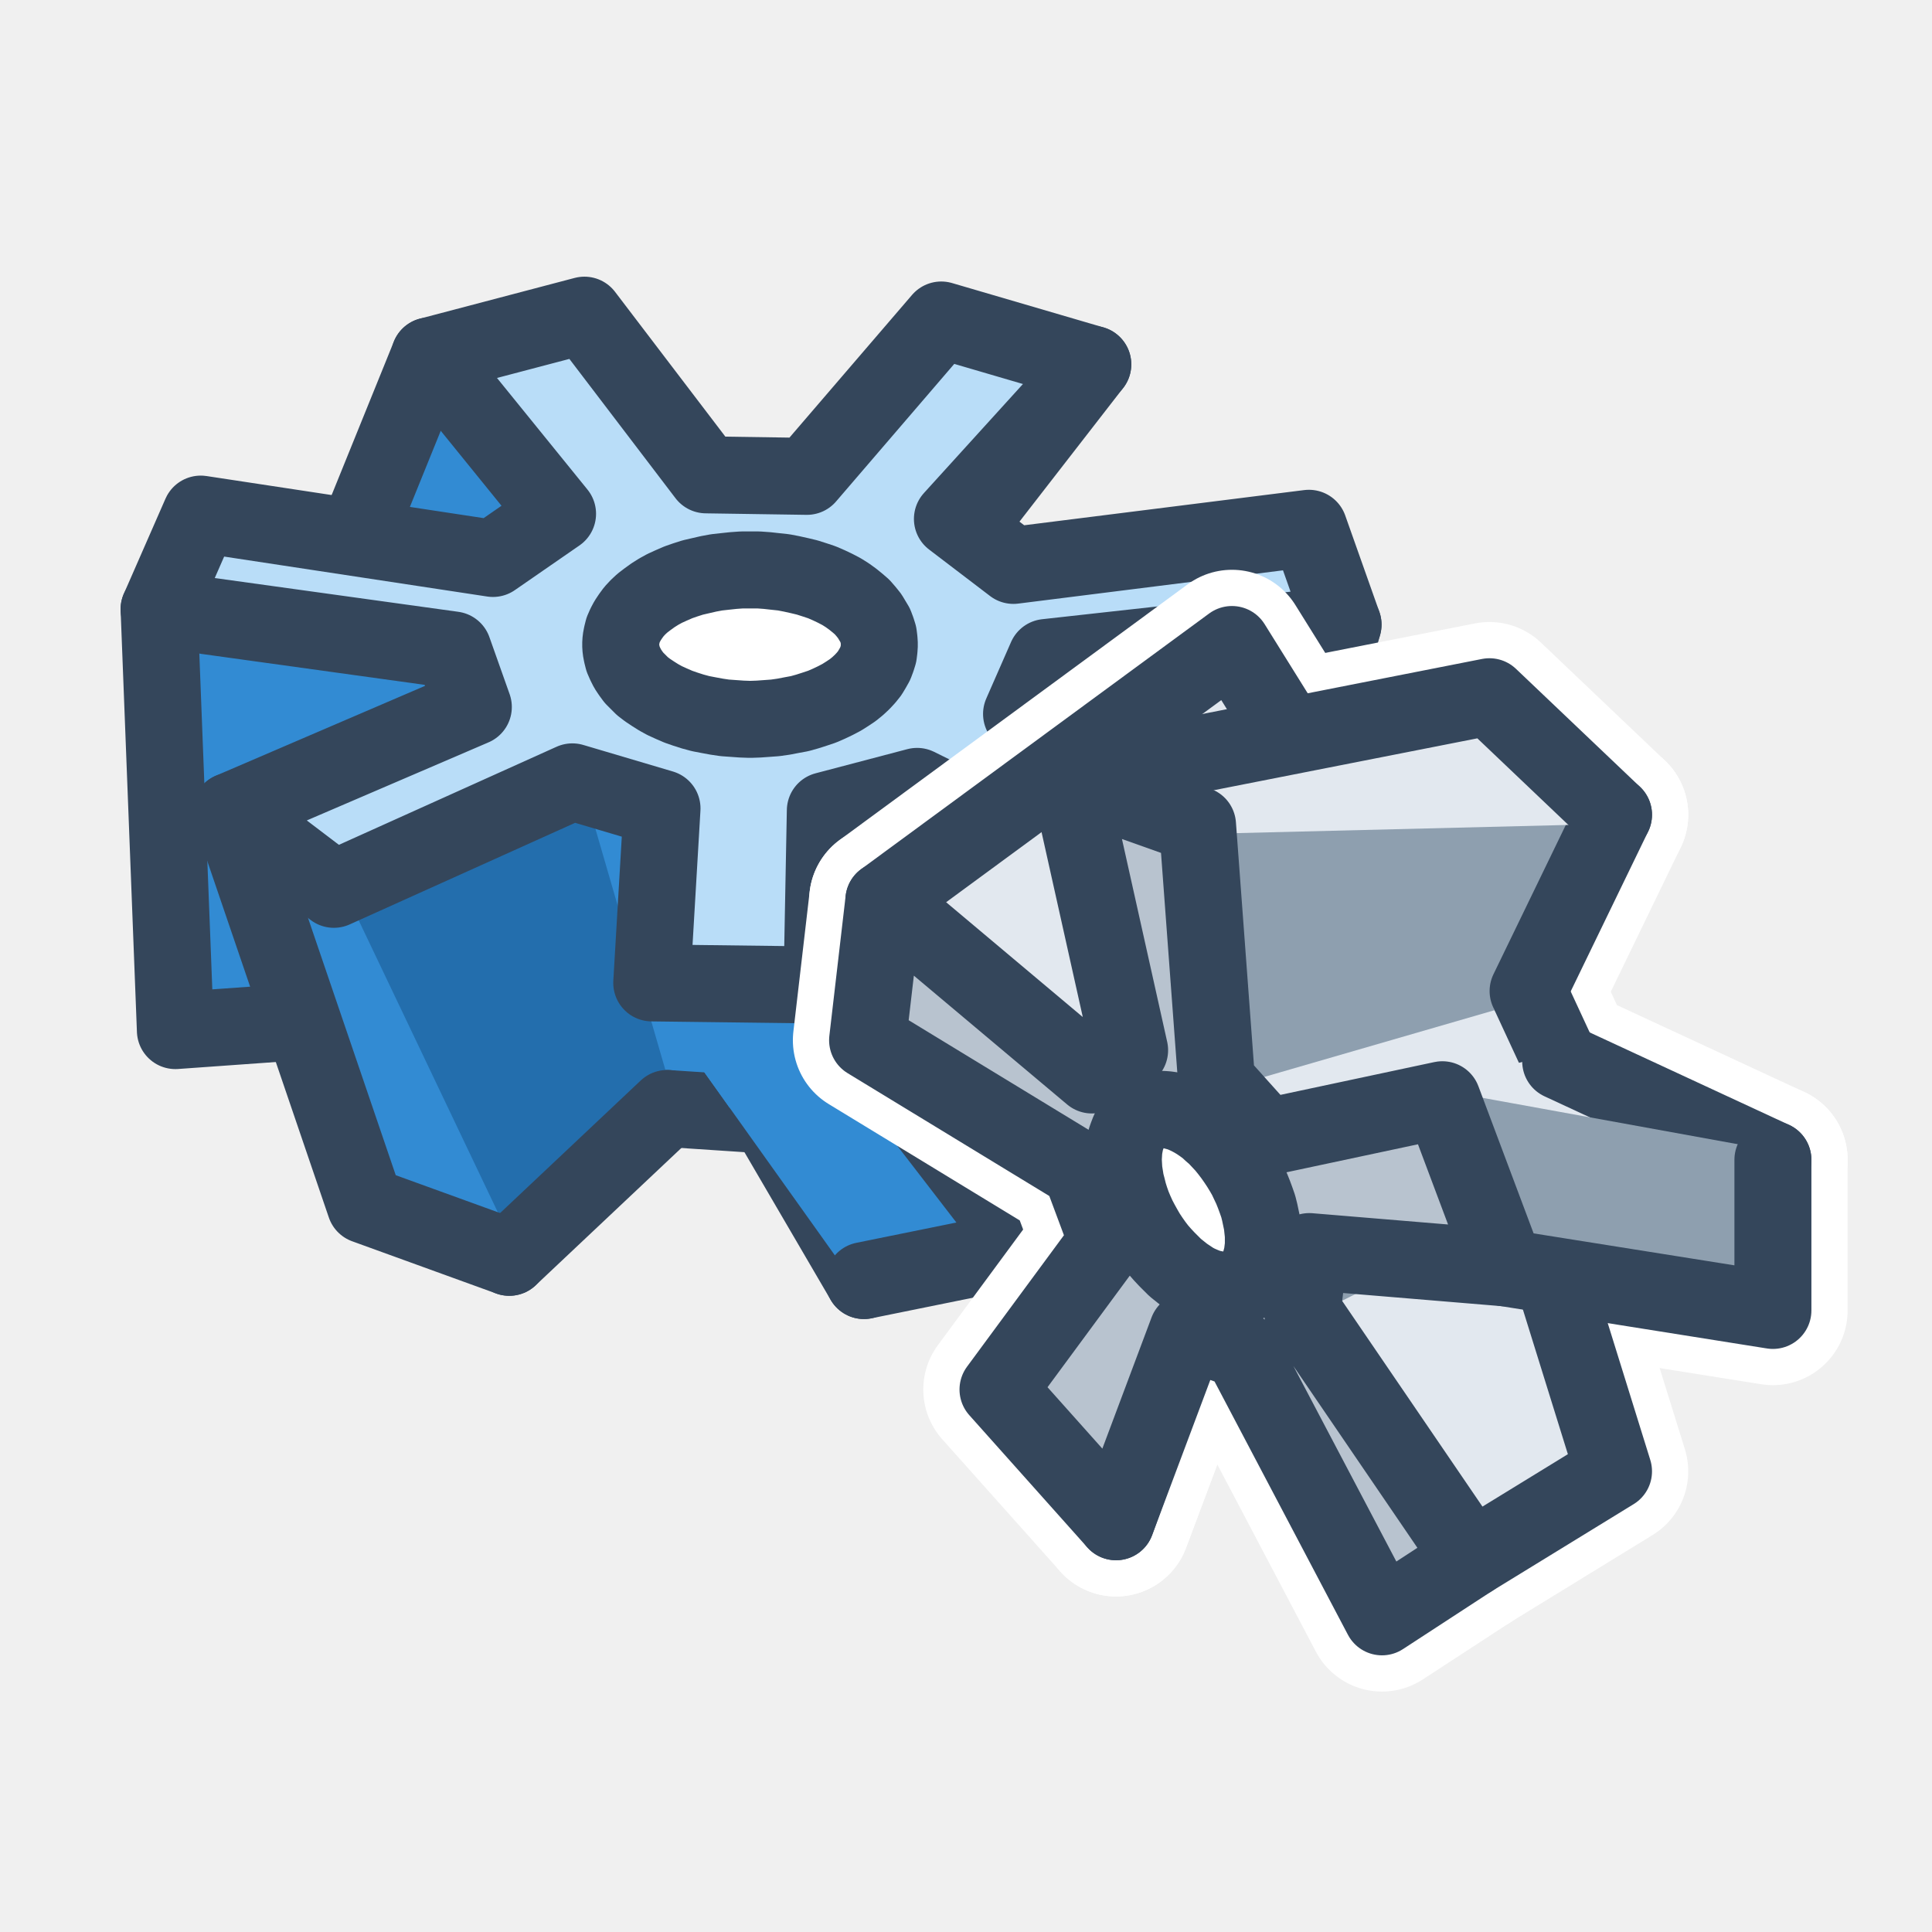
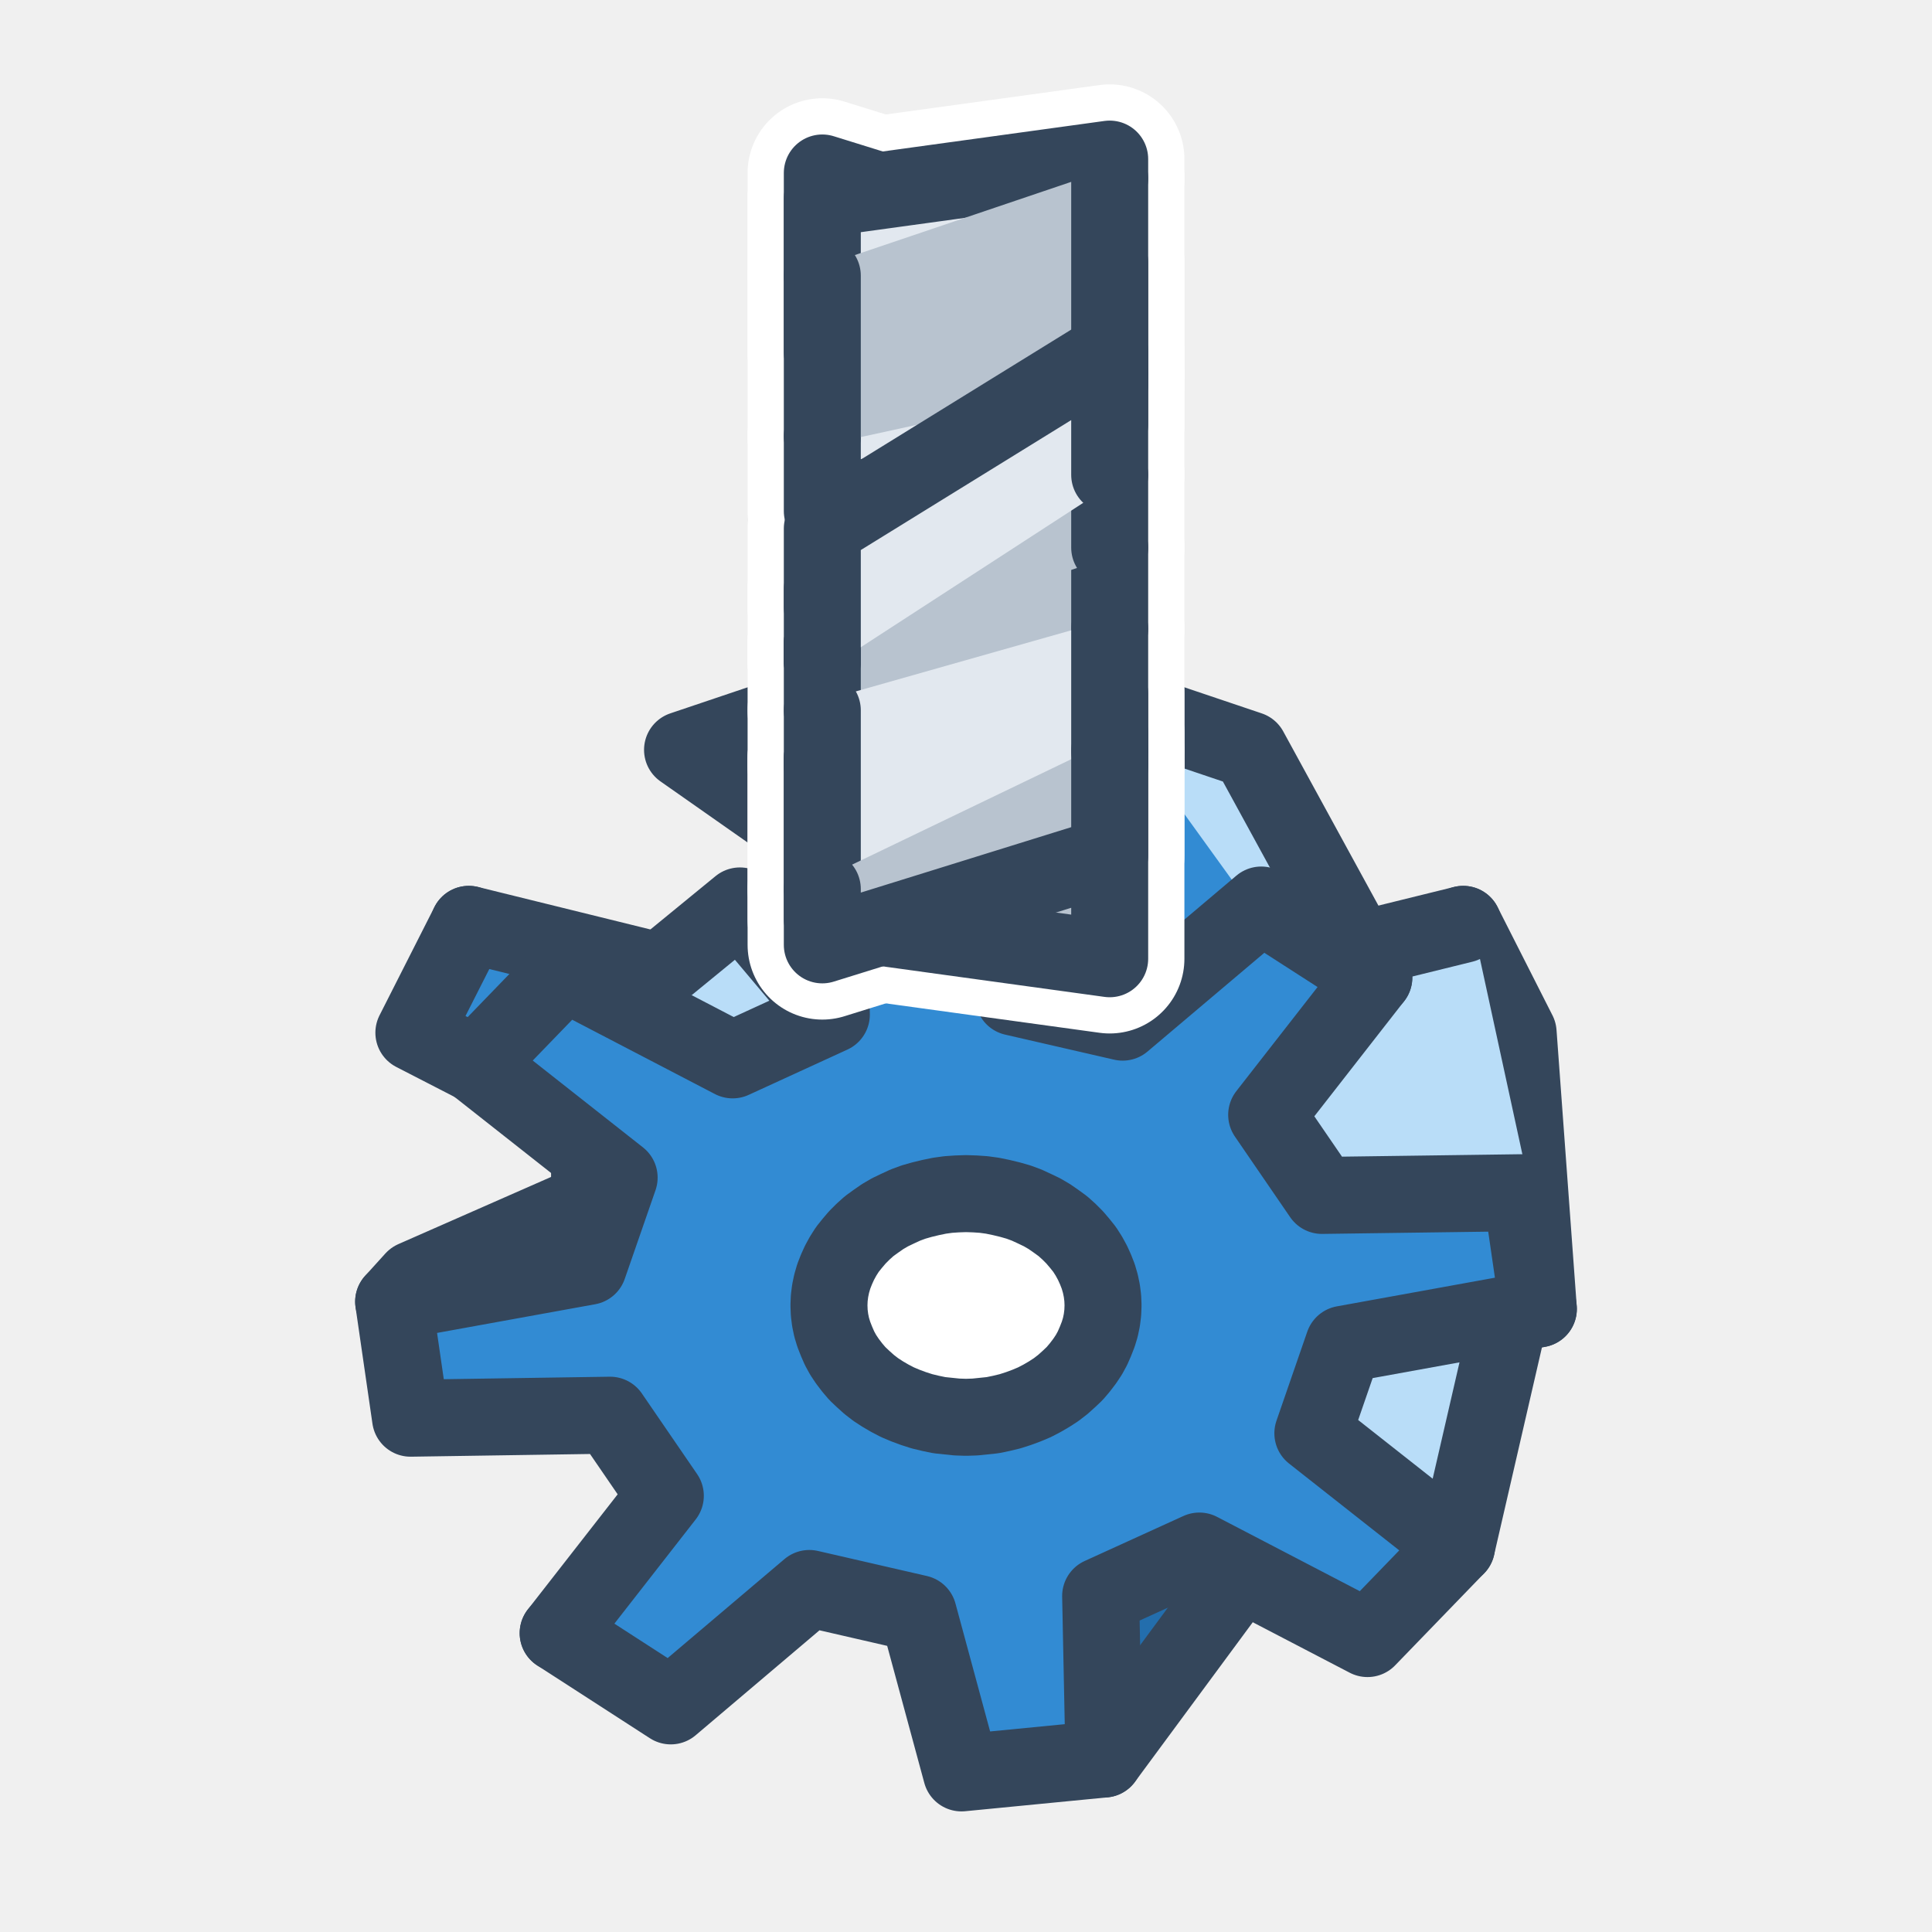
<svg xmlns="http://www.w3.org/2000/svg" viewBox="0 0 64 64">
-   <path d="M29.83 20.28L28.59 26.02L31.55 17.19L36.2 12.07Z" fill="#236ead" stroke="#236ead" stroke-width="0.6" stroke-linejoin="round" stroke-linecap="round" />
-   <path d="M29.83 20.28L28.59 26.02M29.83 20.28L36.2 12.07M28.59 26.02L31.55 17.19" fill="none" stroke="#34465b" stroke-width="2.55" stroke-linejoin="round" stroke-linecap="round" />
-   <path d="M16.25 28.51L9.09 24.47L14.23 11.79L18.47 17.02Z" fill="#328bd3" stroke="#328bd3" stroke-width="0.6" stroke-linejoin="round" stroke-linecap="round" />
-   <path d="M16.25 28.51L9.09 24.47M16.25 28.51L18.47 17.02M9.09 24.47L14.23 11.79" fill="none" stroke="#34465b" stroke-width="2.55" stroke-linejoin="round" stroke-linecap="round" />
-   <path d="M42.83 26.66L34.29 29.68L34.66 21.78L44.49 20.69Z" fill="#236ead" stroke="#236ead" stroke-width="0.6" stroke-linejoin="round" stroke-linecap="round" />
-   <path d="M42.83 26.66L34.29 29.68M42.83 26.66L44.49 20.69" fill="none" stroke="#34465b" stroke-width="2.55" stroke-linejoin="round" stroke-linecap="round" />
-   <path d="M34.29 29.68L34.67 31.6L33.84 23.65L34.66 21.78Z" fill="#236ead" stroke="#236ead" stroke-width="0.6" stroke-linejoin="round" stroke-linecap="round" />
-   <path d="M34.29 29.68L34.67 31.6M34.67 31.6L33.84 23.65" fill="none" stroke="#34465b" stroke-width="2.55" stroke-linejoin="round" stroke-linecap="round" />
-   <path d="M15.75 33.43L5.81 34.14L5.27 20.18L15.01 21.53Z" fill="#328bd3" stroke="#328bd3" stroke-width="0.6" stroke-linejoin="round" stroke-linecap="round" />
-   <path d="M15.75 33.43L5.81 34.14M5.81 34.14L5.27 20.18" fill="none" stroke="#34465b" stroke-width="2.55" stroke-linejoin="round" stroke-linecap="round" />
-   <path d="M17.53 35.06L15.75 33.43L15.01 21.53L15.68 23.42Z" fill="#328bd3" stroke="#328bd3" stroke-width="0.6" stroke-linejoin="round" stroke-linecap="round" />
-   <path d="M17.53 35.06L15.75 33.43M17.53 35.06L15.68 23.42" fill="none" stroke="#34465b" stroke-width="2.55" stroke-linejoin="round" stroke-linecap="round" />
-   <path d="M32.88 34.55L30.52 35.91L27.34 26.85L30.38 26.05Z" fill="#236ead" stroke="#236ead" stroke-width="0.6" stroke-linejoin="round" stroke-linecap="round" />
-   <path d="M32.88 34.55L30.52 35.91M30.52 35.91L27.34 26.85" fill="none" stroke="#34465b" stroke-width="2.55" stroke-linejoin="round" stroke-linecap="round" />
-   <path d="M25.42 36.94L22.1 36.72L18.96 25.9L21.93 26.78Z" fill="#328bd3" stroke="#328bd3" stroke-width="0.6" stroke-linejoin="round" stroke-linecap="round" />
-   <path d="M25.42 36.94L22.1 36.72" fill="none" stroke="#34465b" stroke-width="2.55" stroke-linejoin="round" stroke-linecap="round" />
-   <path d="M42.3 36.52L32.88 34.55L30.38 26.05L37.99 29.81Z" fill="#328bd3" stroke="#328bd3" stroke-width="0.6" stroke-linejoin="round" stroke-linecap="round" />
-   <path d="M42.3 36.52L32.88 34.55" fill="none" stroke="#34465b" stroke-width="2.55" stroke-linejoin="round" stroke-linecap="round" />
-   <path d="M44.16 33.45L42.3 36.52L37.99 29.81L41.6 27.31Z" fill="#236ead" stroke="#236ead" stroke-width="0.6" stroke-linejoin="round" stroke-linecap="round" />
-   <path d="M44.16 33.45L42.3 36.52M44.16 33.45L41.6 27.31" fill="none" stroke="#34465b" stroke-width="2.55" stroke-linejoin="round" stroke-linecap="round" />
-   <path d="M22.1 36.72L16.87 41.65L11.06 29.46L18.96 25.9Z" fill="#236ead" stroke="#236ead" stroke-width="0.6" stroke-linejoin="round" stroke-linecap="round" />
-   <path d="M22.1 36.72L16.87 41.65" fill="none" stroke="#34465b" stroke-width="2.55" stroke-linejoin="round" stroke-linecap="round" />
-   <path d="M16.87 41.65L12.1 39.92L7.65 26.87L11.06 29.46Z" fill="#328bd3" stroke="#328bd3" stroke-width="0.6" stroke-linejoin="round" stroke-linecap="round" />
-   <path d="M16.87 41.65L12.1 39.92M12.1 39.92L7.65 26.87" fill="none" stroke="#34465b" stroke-width="2.55" stroke-linejoin="round" stroke-linecap="round" />
-   <path d="M28.62 42.42L25.42 36.94L21.93 26.78L21.59 32.56Z" fill="#328bd3" stroke="#328bd3" stroke-width="0.6" stroke-linejoin="round" stroke-linecap="round" />
-   <path d="M28.62 42.42L25.42 36.94" fill="none" stroke="#34465b" stroke-width="2.55" stroke-linejoin="round" stroke-linecap="round" />
-   <path d="M33.94 41.34L28.62 42.42L21.59 32.56L27.23 32.63Z" fill="#328bd3" stroke="#328bd3" stroke-width="0.6" stroke-linejoin="round" stroke-linecap="round" />
-   <path d="M33.94 41.34L28.62 42.42M33.94 41.34L27.23 32.63" fill="none" stroke="#34465b" stroke-width="2.55" stroke-linejoin="round" stroke-linecap="round" />
-   <path d="M27.34 26.85L27.23 32.63L21.59 32.56L21.93 26.78L18.96 25.9L11.06 29.46L7.65 26.87L15.68 23.42L15.01 21.53L5.27 20.18L6.65 17.03L16.33 18.5L18.47 17.02L14.23 11.79L19.36 10.44L23.39 15.73L26.73 15.78L31.18 10.6L36.2 12.07L31.55 17.19L33.57 18.73L43.36 17.5L44.49 20.69L34.66 21.78L33.84 23.65L41.6 27.31L37.99 29.81L30.38 26.05Z" fill="#b9ddf8" />
-   <path d="M27.34 26.85L27.23 32.63L21.59 32.56L21.93 26.78L18.96 25.9L11.06 29.46L7.65 26.87L15.68 23.42L15.01 21.53L5.27 20.18L6.65 17.03L16.33 18.5L18.47 17.02L14.23 11.79L19.36 10.44L23.39 15.73L26.73 15.78L31.18 10.6L36.2 12.07L31.55 17.19L33.57 18.73L43.36 17.5L44.49 20.69L34.66 21.78L33.84 23.65L41.6 27.31L37.99 29.81L30.38 26.05Z" fill="none" stroke="#34465b" stroke-width="2.55" stroke-linejoin="round" stroke-linecap="round" />
-   <path d="M27.88 23.1L27.67 23.21L27.46 23.31L27.23 23.41L26.99 23.49L26.74 23.57L26.49 23.64L26.22 23.69L25.96 23.74L25.68 23.78L25.41 23.8L25.13 23.82L24.85 23.83L24.57 23.82L24.29 23.8L24.01 23.78L23.74 23.74L23.47 23.69L23.21 23.64L22.95 23.57L22.7 23.49L22.47 23.41L22.24 23.31L22.02 23.21L21.82 23.1L21.63 22.98L21.45 22.86L21.28 22.73L21.14 22.59L21 22.45L20.89 22.3L20.79 22.15L20.71 21.99L20.64 21.83L20.6 21.67L20.57 21.51L20.56 21.35L20.57 21.19L20.6 21.03L20.64 20.87L20.71 20.71L20.79 20.56L20.89 20.41L21 20.26L21.14 20.11L21.28 19.98L21.45 19.85L21.63 19.72L21.82 19.6L22.02 19.49L22.24 19.39L22.47 19.29L22.7 19.21L22.95 19.13L23.21 19.07L23.47 19.01L23.74 18.96L24.01 18.93L24.29 18.9L24.57 18.88L24.85 18.88L25.13 18.88L25.41 18.9L25.68 18.93L25.96 18.96L26.22 19.01L26.49 19.07L26.74 19.13L26.99 19.21L27.23 19.29L27.46 19.39L27.67 19.49L27.88 19.6L28.07 19.72L28.25 19.85L28.41 19.98L28.56 20.11L28.69 20.26L28.81 20.41L28.9 20.56L28.99 20.71L29.05 20.87L29.1 21.03L29.12 21.19L29.13 21.35L29.12 21.51L29.1 21.67L29.05 21.83L28.99 21.99L28.9 22.15L28.81 22.3L28.69 22.45L28.56 22.59L28.41 22.73L28.25 22.86L28.07 22.98Z" fill="#ffffff" />
-   <path d="M27.88 23.1L27.67 23.21L27.46 23.31L27.23 23.41L26.99 23.49L26.74 23.57L26.49 23.64L26.22 23.69L25.96 23.74L25.68 23.78L25.41 23.8L25.13 23.82L24.85 23.83L24.57 23.82L24.29 23.8L24.01 23.78L23.74 23.74L23.47 23.69L23.21 23.64L22.95 23.57L22.7 23.49L22.47 23.41L22.24 23.31L22.02 23.21L21.82 23.1L21.63 22.98L21.45 22.86L21.28 22.73L21.14 22.59L21 22.45L20.89 22.3L20.79 22.15L20.71 21.99L20.64 21.83L20.6 21.67L20.57 21.51L20.56 21.35L20.57 21.19L20.6 21.03L20.64 20.87L20.71 20.71L20.79 20.56L20.89 20.41L21 20.26L21.14 20.11L21.28 19.98L21.45 19.85L21.63 19.72L21.82 19.6L22.02 19.49L22.24 19.39L22.47 19.29L22.7 19.21L22.95 19.13L23.21 19.07L23.47 19.01L23.74 18.96L24.01 18.93L24.29 18.9L24.57 18.88L24.85 18.88L25.13 18.88L25.41 18.9L25.68 18.93L25.96 18.96L26.22 19.01L26.49 19.07L26.74 19.13L26.99 19.21L27.23 19.29L27.46 19.39L27.67 19.49L27.88 19.6L28.07 19.72L28.25 19.85L28.41 19.98L28.56 20.11L28.69 20.26L28.81 20.41L28.9 20.56L28.99 20.71L29.05 20.87L29.1 21.03L29.12 21.19L29.13 21.35L29.12 21.51L29.1 21.67L29.05 21.83L28.99 21.99L28.9 22.15L28.81 22.3L28.69 22.45L28.56 22.59L28.41 22.73L28.25 22.86L28.07 22.98Z" fill="none" stroke="#34465b" stroke-width="2.55" stroke-linejoin="round" stroke-linecap="round" />
-   <path d="M40.81 21.35L46.09 29.82L36.17 35.61L29.28 29.82Z" fill="#ffffff" stroke="#ffffff" stroke-width="4.95" stroke-linejoin="round" stroke-linecap="round" />
-   <path d="M46.09 29.82L47.83 30.17L37.42 34.79L36.17 35.61Z" fill="#ffffff" stroke="#ffffff" stroke-width="4.95" stroke-linejoin="round" stroke-linecap="round" />
-   <path d="M49.34 23.08L53.45 26.99L39.67 27.33L35.42 25.82Z" fill="#ffffff" stroke="#ffffff" stroke-width="4.95" stroke-linejoin="round" stroke-linecap="round" />
-   <path d="M53.45 26.99L50.62 32.83L40.3 35.82L39.67 27.33Z" fill="#ffffff" stroke="#ffffff" stroke-width="4.95" stroke-linejoin="round" stroke-linecap="round" />
-   <path d="M50.62 32.83L51.7 35.16L41.96 37.67L40.3 35.82Z" fill="#ffffff" stroke="#ffffff" stroke-width="4.95" stroke-linejoin="round" stroke-linecap="round" />
-   <path d="M51.7 35.16L58.73 38.42L47.78 36.43L41.96 37.67Z" fill="#ffffff" stroke="#ffffff" stroke-width="4.95" stroke-linejoin="round" stroke-linecap="round" />
-   <path d="M58.73 38.42L58.73 43.41L49.87 42L47.78 36.43Z" fill="#ffffff" stroke="#ffffff" stroke-width="4.95" stroke-linejoin="round" stroke-linecap="round" />
-   <path d="M51.7 38.55L50.62 39.64L43.14 43.42L43.37 41.46Z" fill="#ffffff" stroke="#ffffff" stroke-width="4.95" stroke-linejoin="round" stroke-linecap="round" />
-   <path d="M50.62 39.64L53.45 48.74L48.74 51.63L43.14 43.42Z" fill="#ffffff" stroke="#ffffff" stroke-width="4.95" stroke-linejoin="round" stroke-linecap="round" />
-   <path d="M46.09 37.42L40.81 39.79L36.97 50.41L39.34 44.09Z" fill="#ffffff" stroke="#ffffff" stroke-width="4.95" stroke-linejoin="round" stroke-linecap="round" />
-   <path d="M35.8 38.76L28.74 34.46L29.28 29.82L36.17 35.61L37.42 34.79L35.42 25.82L39.67 27.33L40.3 35.82L41.96 37.67L47.78 36.43L49.87 42L43.37 41.46L43.14 43.42L48.74 51.63L45.78 53.56L41.13 44.73L39.34 44.09L36.97 50.41L33.06 46.03L36.68 41.12Z" fill="#ffffff" stroke="#ffffff" stroke-width="4.95" stroke-linejoin="round" stroke-linecap="round" />
-   <path d="M46.09 37.42L40.81 39.79L36.97 50.41L39.34 44.09Z" fill="#8e9faf" stroke="#8e9faf" stroke-width="0.6" stroke-linejoin="round" stroke-linecap="round" />
-   <path d="M46.09 37.42L40.81 39.79M46.09 37.42L39.34 44.09M40.81 39.79L36.97 50.41" fill="none" stroke="#34465b" stroke-width="2.55" stroke-linejoin="round" stroke-linecap="round" />
-   <path d="M40.81 21.35L46.09 29.82L36.17 35.61L29.28 29.82Z" fill="#e2e8ef" stroke="#e2e8ef" stroke-width="0.6" stroke-linejoin="round" stroke-linecap="round" />
-   <path d="M40.81 21.35L46.09 29.82M40.81 21.35L29.28 29.82" fill="none" stroke="#34465b" stroke-width="2.55" stroke-linejoin="round" stroke-linecap="round" />
-   <path d="M50.62 39.64L53.45 48.74L48.74 51.63L43.14 43.42Z" fill="#e2e8ef" stroke="#e2e8ef" stroke-width="0.6" stroke-linejoin="round" stroke-linecap="round" />
-   <path d="M50.62 39.64L53.45 48.74M53.45 48.74L48.74 51.63" fill="none" stroke="#34465b" stroke-width="2.55" stroke-linejoin="round" stroke-linecap="round" />
-   <path d="M46.09 29.82L47.83 30.17L37.42 34.79L36.17 35.61Z" fill="#e2e8ef" stroke="#e2e8ef" stroke-width="0.6" stroke-linejoin="round" stroke-linecap="round" />
-   <path d="M46.09 29.82L47.83 30.17M47.83 30.17L37.42 34.79" fill="none" stroke="#34465b" stroke-width="2.55" stroke-linejoin="round" stroke-linecap="round" />
-   <path d="M51.7 38.55L50.62 39.64L43.14 43.42L43.37 41.46Z" fill="#8e9faf" stroke="#8e9faf" stroke-width="0.6" stroke-linejoin="round" stroke-linecap="round" />
-   <path d="M51.7 38.55L50.62 39.64M51.7 38.55L43.37 41.46" fill="none" stroke="#34465b" stroke-width="2.55" stroke-linejoin="round" stroke-linecap="round" />
-   <path d="M50.62 32.83L51.7 35.16L41.96 37.67L40.3 35.82Z" fill="#e2e8ef" stroke="#e2e8ef" stroke-width="0.6" stroke-linejoin="round" stroke-linecap="round" />
-   <path d="M50.62 32.83L51.7 35.16" fill="none" stroke="#34465b" stroke-width="2.55" stroke-linejoin="round" stroke-linecap="round" />
-   <path d="M53.45 26.99L50.62 32.83L40.3 35.82L39.67 27.33Z" fill="#8e9faf" stroke="#8e9faf" stroke-width="0.6" stroke-linejoin="round" stroke-linecap="round" />
-   <path d="M53.45 26.99L50.62 32.83" fill="none" stroke="#34465b" stroke-width="2.55" stroke-linejoin="round" stroke-linecap="round" />
-   <path d="M51.7 35.16L58.73 38.42L47.78 36.43L41.96 37.67Z" fill="#e2e8ef" stroke="#e2e8ef" stroke-width="0.6" stroke-linejoin="round" stroke-linecap="round" />
-   <path d="M51.7 35.16L58.73 38.42" fill="none" stroke="#34465b" stroke-width="2.55" stroke-linejoin="round" stroke-linecap="round" />
-   <path d="M49.34 23.08L53.45 26.99L39.67 27.33L35.42 25.82Z" fill="#e2e8ef" stroke="#e2e8ef" stroke-width="0.6" stroke-linejoin="round" stroke-linecap="round" />
-   <path d="M49.34 23.08L53.45 26.99M49.34 23.08L35.42 25.82" fill="none" stroke="#34465b" stroke-width="2.55" stroke-linejoin="round" stroke-linecap="round" />
-   <path d="M58.73 38.42L58.73 43.41L49.87 42L47.78 36.43Z" fill="#8e9faf" stroke="#8e9faf" stroke-width="0.6" stroke-linejoin="round" stroke-linecap="round" />
-   <path d="M58.73 38.42L58.73 43.41M58.73 43.41L49.87 42" fill="none" stroke="#34465b" stroke-width="2.55" stroke-linejoin="round" stroke-linecap="round" />
-   <path d="M35.8 38.76L28.74 34.46L29.28 29.82L36.17 35.61L37.42 34.79L35.42 25.82L39.67 27.33L40.3 35.82L41.96 37.67L47.78 36.43L49.87 42L43.37 41.46L43.14 43.42L48.74 51.63L45.78 53.56L41.13 44.73L39.34 44.09L36.97 50.41L33.06 46.03L36.68 41.12Z" fill="#b8c3cf" />
-   <path d="M35.8 38.76L28.74 34.46L29.28 29.82L36.17 35.61L37.42 34.79L35.42 25.82L39.67 27.33L40.3 35.82L41.96 37.67L47.78 36.43L49.87 42L43.37 41.46L43.14 43.42L48.74 51.63L45.78 53.56L41.13 44.73L39.34 44.09L36.97 50.41L33.06 46.03L36.68 41.12Z" fill="none" stroke="#34465b" stroke-width="2.55" stroke-linejoin="round" stroke-linecap="round" />
-   <path d="M41.85 41.09L41.85 41.26L41.83 41.42L41.81 41.58L41.77 41.73L41.73 41.88L41.68 42.01L41.61 42.13L41.54 42.25L41.46 42.35L41.37 42.44L41.28 42.52L41.17 42.59L41.06 42.64L40.94 42.69L40.82 42.72L40.69 42.74L40.56 42.74L40.42 42.73L40.28 42.71L40.13 42.68L39.99 42.64L39.84 42.58L39.68 42.51L39.53 42.43L39.38 42.33L39.23 42.23L39.08 42.11L38.93 41.99L38.79 41.85L38.65 41.71L38.51 41.56L38.37 41.4L38.24 41.23L38.12 41.06L38 40.88L37.89 40.69L37.79 40.51L37.69 40.32L37.6 40.12L37.52 39.93L37.45 39.73L37.39 39.54L37.34 39.34L37.29 39.15L37.26 38.96L37.23 38.77L37.22 38.59L37.21 38.41L37.22 38.24L37.23 38.07L37.26 37.91L37.29 37.76L37.34 37.62L37.39 37.49L37.45 37.36L37.52 37.25L37.6 37.15L37.69 37.06L37.79 36.98L37.89 36.91L38 36.85L38.12 36.81L38.24 36.78L38.37 36.76L38.51 36.75L38.65 36.76L38.79 36.78L38.93 36.82L39.08 36.86L39.23 36.92L39.38 36.99L39.53 37.07L39.68 37.16L39.84 37.27L39.99 37.38L40.13 37.51L40.28 37.64L40.42 37.79L40.56 37.94L40.69 38.1L40.82 38.27L40.94 38.44L41.06 38.62L41.17 38.8L41.28 38.99L41.37 39.18L41.46 39.37L41.54 39.57L41.61 39.76L41.68 39.96L41.73 40.16L41.77 40.35L41.81 40.54L41.83 40.73L41.85 40.91Z" fill="#ffffff" />
-   <path d="M41.85 41.09L41.85 41.26L41.83 41.42L41.81 41.58L41.77 41.73L41.73 41.88L41.68 42.01L41.61 42.13L41.54 42.25L41.46 42.35L41.37 42.44L41.28 42.52L41.17 42.59L41.06 42.64L40.94 42.69L40.82 42.72L40.69 42.74L40.56 42.74L40.42 42.73L40.28 42.71L40.13 42.68L39.99 42.64L39.84 42.58L39.68 42.51L39.53 42.43L39.38 42.33L39.23 42.23L39.08 42.11L38.93 41.99L38.79 41.85L38.65 41.71L38.51 41.56L38.37 41.4L38.24 41.23L38.12 41.06L38 40.88L37.89 40.69L37.79 40.51L37.69 40.32L37.6 40.12L37.52 39.93L37.45 39.73L37.39 39.54L37.34 39.34L37.29 39.15L37.26 38.96L37.23 38.77L37.22 38.59L37.21 38.41L37.22 38.24L37.23 38.07L37.26 37.91L37.29 37.76L37.34 37.62L37.39 37.49L37.45 37.36L37.52 37.25L37.6 37.15L37.69 37.06L37.79 36.98L37.89 36.91L38 36.85L38.12 36.81L38.24 36.78L38.37 36.76L38.51 36.75L38.65 36.76L38.79 36.78L38.93 36.82L39.08 36.86L39.23 36.92L39.38 36.99L39.53 37.07L39.68 37.16L39.84 37.27L39.99 37.38L40.13 37.51L40.28 37.64L40.42 37.79L40.56 37.94L40.69 38.1L40.82 38.27L40.94 38.44L41.06 38.62L41.17 38.8L41.28 38.99L41.37 39.18L41.46 39.37L41.54 39.57L41.61 39.76L41.68 39.96L41.73 40.16L41.77 40.35L41.81 40.54L41.83 40.73L41.85 40.91Z" fill="none" stroke="#34465b" stroke-width="2.55" stroke-linejoin="round" stroke-linecap="round" />
+   <path d="M39.49 46.57L41.39 51.74L36.57 58.27L36.46 52.87Z" fill="#236ead" stroke="#236ead" stroke-width="0.6" stroke-linejoin="round" stroke-linecap="round" />
+   <path d="M39.49 46.57L41.39 51.74M39.49 46.57L36.46 52.87M41.39 51.74L36.57 58.27" fill="none" stroke="#34465b" stroke-width="2.55" stroke-linejoin="round" stroke-linecap="round" />
+   <path d="M22.61 51.74L24.51 46.57L22.04 49.55L18.49 54.1Z" fill="#328bd3" stroke="#328bd3" stroke-width="0.6" stroke-linejoin="round" stroke-linecap="round" />
+   <path d="M22.61 51.74L24.51 46.57M22.61 51.74L18.49 54.1M24.51 46.57L22.04 49.55" fill="none" stroke="#34465b" stroke-width="2.55" stroke-linejoin="round" stroke-linecap="round" />
+   <path d="M44.47 39.82L50.29 42.38L48.25 51.23L43.49 47.48Z" fill="#b9ddf8" stroke="#b9ddf8" stroke-width="0.6" stroke-linejoin="round" stroke-linecap="round" />
+   <path d="M44.47 39.82L50.29 42.38M44.47 39.82L43.49 47.48M50.29 42.38L48.25 51.23" fill="none" stroke="#34465b" stroke-width="2.55" stroke-linejoin="round" stroke-linecap="round" />
+   <path d="M13.71 42.38L19.53 39.82L19.49 41.95L13.04 43.12Z" fill="#b9ddf8" stroke="#b9ddf8" stroke-width="0.6" stroke-linejoin="round" stroke-linecap="round" />
+   <path d="M13.71 42.38L19.53 39.82M13.71 42.38L13.04 43.12" fill="none" stroke="#34465b" stroke-width="2.55" stroke-linejoin="round" stroke-linecap="round" />
+   <path d="M19.53 39.82L19.53 36.76L20.51 39.01L19.49 41.95Z" fill="#328bd3" stroke="#328bd3" stroke-width="0.6" stroke-linejoin="round" stroke-linecap="round" />
+   <path d="M19.53 39.82L19.53 36.76M19.53 36.76L20.51 39.01" fill="none" stroke="#34465b" stroke-width="2.55" stroke-linejoin="round" stroke-linecap="round" />
+   <path d="M48.47 30.62L50.29 34.21L50.96 43.36L50.4 39.51Z" fill="#236ead" stroke="#236ead" stroke-width="0.6" stroke-linejoin="round" stroke-linecap="round" />
+   <path d="M48.47 30.62L50.29 34.21M50.29 34.21L50.96 43.36" fill="none" stroke="#34465b" stroke-width="2.55" stroke-linejoin="round" stroke-linecap="round" />
+   <path d="M42.14 32.18L48.47 30.62L50.4 39.51L43.79 39.6Z" fill="#b9ddf8" stroke="#b9ddf8" stroke-width="0.6" stroke-linejoin="round" stroke-linecap="round" />
+   <path d="M42.14 32.18L48.47 30.62" fill="none" stroke="#34465b" stroke-width="2.55" stroke-linejoin="round" stroke-linecap="round" />
+   <path d="M39.49 30.01L42.14 32.18L43.79 39.6L41.96 36.93Z" fill="#b9ddf8" stroke="#b9ddf8" stroke-width="0.6" stroke-linejoin="round" stroke-linecap="round" />
+   <path d="M39.49 30.01L42.14 32.18M39.49 30.01L41.96 36.93" fill="none" stroke="#34465b" stroke-width="2.55" stroke-linejoin="round" stroke-linecap="round" />
+   <path d="M13.71 34.21L15.53 30.62L18.7 32.21L15.75 35.26Z" fill="#328bd3" stroke="#328bd3" stroke-width="0.6" stroke-linejoin="round" stroke-linecap="round" />
+   <path d="M13.71 34.21L15.53 30.62M13.71 34.21L15.75 35.26" fill="none" stroke="#34465b" stroke-width="2.55" stroke-linejoin="round" stroke-linecap="round" />
+   <path d="M21.86 32.18L24.51 30.01L27.54 33.61L24.27 35.11Z" fill="#b9ddf8" stroke="#b9ddf8" stroke-width="0.6" stroke-linejoin="round" stroke-linecap="round" />
+   <path d="M21.86 32.18L24.51 30.01M24.51 30.01L27.54 33.61" fill="none" stroke="#34465b" stroke-width="2.55" stroke-linejoin="round" stroke-linecap="round" />
+   <path d="M15.53 30.62L21.86 32.18L24.27 35.11L18.7 32.21Z" fill="#b9ddf8" stroke="#b9ddf8" stroke-width="0.6" stroke-linejoin="round" stroke-linecap="round" />
+   <path d="M15.53 30.62L21.86 32.18" fill="none" stroke="#34465b" stroke-width="2.55" stroke-linejoin="round" stroke-linecap="round" />
+   <path d="M30.13 28.11L33.87 28.11L37.19 33.86L33.58 33.03Z" fill="#b9ddf8" stroke="#b9ddf8" stroke-width="0.6" stroke-linejoin="round" stroke-linecap="round" />
+   <path d="M30.13 28.11L33.87 28.11" fill="none" stroke="#34465b" stroke-width="2.55" stroke-linejoin="round" stroke-linecap="round" />
+   <path d="M33.87 28.11L37 23.36L41.78 29.98L37.19 33.86Z" fill="#328bd3" stroke="#328bd3" stroke-width="0.6" stroke-linejoin="round" stroke-linecap="round" />
+   <path d="M33.87 28.11L37 23.36" fill="none" stroke="#34465b" stroke-width="2.55" stroke-linejoin="round" stroke-linecap="round" />
+   <path d="M27 23.36L30.13 28.11L33.58 33.03L32.15 27.76Z" fill="#236ead" stroke="#236ead" stroke-width="0.6" stroke-linejoin="round" stroke-linecap="round" />
+   <path d="M27 23.36L30.13 28.11" fill="none" stroke="#34465b" stroke-width="2.55" stroke-linejoin="round" stroke-linecap="round" />
+   <path d="M37 23.36L41.39 24.84L45.51 32.38L41.78 29.98Z" fill="#b9ddf8" stroke="#b9ddf8" stroke-width="0.6" stroke-linejoin="round" stroke-linecap="round" />
+   <path d="M37 23.36L41.39 24.84M41.39 24.84L45.51 32.38" fill="none" stroke="#34465b" stroke-width="2.55" stroke-linejoin="round" stroke-linecap="round" />
+   <path d="M22.61 24.84L27 23.36L32.15 27.76L27.43 28.22Z" fill="#b9ddf8" stroke="#b9ddf8" stroke-width="0.6" stroke-linejoin="round" stroke-linecap="round" />
+   <path d="M22.61 24.84L27 23.36M22.61 24.84L27.43 28.22" fill="none" stroke="#34465b" stroke-width="2.55" stroke-linejoin="round" stroke-linecap="round" />
+   <path d="M26.81 52.62L22.22 56.51L18.49 54.1L22.04 49.55L20.21 46.88L13.6 46.98L13.04 43.12L19.49 41.95L20.51 39.01L15.75 35.26L18.7 32.21L24.27 35.11L27.54 33.61L27.43 28.22L32.15 27.76L33.58 33.03L37.19 33.86L41.78 29.98L45.51 32.38L41.96 36.93L43.79 39.6L50.4 39.51L50.96 43.36L44.51 44.53L43.49 47.48L48.25 51.23L45.3 54.28L39.73 51.38L36.46 52.87L36.57 58.27L31.85 58.73L30.42 53.45Z" fill="#328bd3" />
+   <path d="M26.81 52.62L22.22 56.51L18.49 54.1L22.04 49.55L20.21 46.88L13.6 46.98L13.04 43.12L19.49 41.95L20.51 39.01L15.75 35.26L18.7 32.21L24.27 35.11L27.54 33.61L27.43 28.22L32.15 27.76L33.58 33.03L37.19 33.86L41.78 29.98L45.51 32.38L41.96 36.93L43.79 39.6L50.4 39.51L50.96 43.36L44.51 44.53L43.49 47.48L48.25 51.23L45.3 54.28L39.73 51.38L36.46 52.87L36.57 58.27L31.85 58.73L30.42 53.45Z" fill="none" stroke="#34465b" stroke-width="2.55" stroke-linejoin="round" stroke-linecap="round" />
+   <path d="M36.54 43.24L36.53 43.49L36.5 43.73L36.45 43.97L36.38 44.2L36.29 44.43L36.19 44.66L36.07 44.88L35.93 45.09L35.77 45.3L35.6 45.5L35.41 45.68L35.21 45.86L34.99 46.03L34.76 46.18L34.52 46.32L34.27 46.45L34.01 46.56L33.74 46.66L33.46 46.75L33.17 46.82L32.88 46.88L32.59 46.91L32.3 46.94L32 46.95L31.7 46.94L31.41 46.91L31.12 46.88L30.83 46.82L30.54 46.75L30.26 46.66L29.99 46.56L29.73 46.45L29.48 46.32L29.24 46.18L29.01 46.03L28.79 45.86L28.59 45.68L28.4 45.5L28.23 45.3L28.07 45.09L27.93 44.88L27.81 44.66L27.71 44.43L27.62 44.2L27.55 43.97L27.5 43.73L27.47 43.49L27.46 43.24L27.47 43L27.5 42.76L27.55 42.52L27.62 42.28L27.71 42.05L27.81 41.83L27.93 41.61L28.07 41.39L28.23 41.19L28.4 40.99L28.59 40.8L28.79 40.62L29.01 40.46L29.24 40.3L29.48 40.16L29.73 40.04L29.99 39.92L30.26 39.82L30.54 39.74L30.83 39.67L31.12 39.61L31.41 39.57L31.7 39.55L32 39.54L32.3 39.55L32.59 39.57L32.88 39.61L33.17 39.67L33.46 39.74L33.74 39.82L34.01 39.92L34.27 40.04L34.52 40.16L34.76 40.3L34.99 40.46L35.21 40.62L35.41 40.8L35.6 40.99L35.77 41.19L35.93 41.39L36.07 41.61L36.19 41.83L36.29 42.05L36.38 42.28L36.45 42.52L36.5 42.76L36.53 43Z" fill="#ffffff" />
+   <path d="M36.54 43.24L36.53 43.49L36.5 43.73L36.45 43.97L36.38 44.2L36.29 44.43L36.19 44.66L36.07 44.88L35.93 45.09L35.77 45.3L35.6 45.5L35.41 45.68L35.21 45.86L34.99 46.03L34.76 46.18L34.52 46.32L34.27 46.45L34.01 46.56L33.74 46.66L33.46 46.75L33.17 46.82L32.88 46.88L32.59 46.91L32.3 46.94L32 46.95L31.7 46.94L31.41 46.91L31.12 46.88L30.83 46.82L30.54 46.75L30.26 46.66L29.99 46.56L29.73 46.45L29.48 46.32L29.24 46.18L29.01 46.03L28.79 45.86L28.59 45.68L28.4 45.5L28.23 45.3L28.07 45.09L27.93 44.88L27.81 44.66L27.71 44.43L27.62 44.2L27.55 43.97L27.5 43.73L27.47 43.49L27.46 43.24L27.47 43L27.5 42.76L27.55 42.52L27.62 42.28L27.71 42.05L27.81 41.83L27.93 41.61L28.07 41.39L28.23 41.19L28.4 40.99L28.59 40.8L28.79 40.62L29.01 40.46L29.24 40.3L29.48 40.16L29.73 40.04L29.99 39.92L30.26 39.82L30.54 39.74L30.83 39.67L31.12 39.61L31.41 39.57L31.7 39.55L32 39.54L32.3 39.55L32.59 39.57L32.88 39.61L33.17 39.67L33.46 39.74L33.74 39.82L34.01 39.92L34.27 40.04L34.52 40.16L34.76 40.3L34.99 40.46L35.21 40.62L35.41 40.8L35.6 40.99L35.77 41.19L35.93 41.39L36.07 41.61L36.19 41.83L36.29 42.05L36.38 42.28L36.45 42.52L36.5 42.76L36.53 43Z" fill="none" stroke="#34465b" stroke-width="2.55" stroke-linejoin="round" stroke-linecap="round" />
+   <path d="M27.24 19.52L27.24 20.11L36.76 22.98L36.76 25.4Z" fill="#ffffff" stroke="#ffffff" stroke-width="4.95" stroke-linejoin="round" stroke-linecap="round" />
+   <path d="M27.24 30.45L27.24 25.12L36.76 25.29L36.76 31.76Z" fill="#ffffff" stroke="#ffffff" stroke-width="4.95" stroke-linejoin="round" stroke-linecap="round" />
+   <path d="M27.24 25.12L27.24 25.37L36.76 24.29L36.76 25.29Z" fill="#ffffff" stroke="#ffffff" stroke-width="4.95" stroke-linejoin="round" stroke-linecap="round" />
+   <path d="M27.24 31.3L27.24 29.45L36.76 24.87L36.76 28.34Z" fill="#ffffff" stroke="#ffffff" stroke-width="4.95" stroke-linejoin="round" stroke-linecap="round" />
+   <path d="M27.24 29.45L27.24 23.53L36.76 20.83L36.76 24.87Z" fill="#ffffff" stroke="#ffffff" stroke-width="4.95" stroke-linejoin="round" stroke-linecap="round" />
+   <path d="M27.24 23.53L27.24 21.3L36.76 18.14L36.76 20.83Z" fill="#ffffff" stroke="#ffffff" stroke-width="4.95" stroke-linejoin="round" stroke-linecap="round" />
+   <path d="M27.24 21.3L27.24 21.91L36.76 15.73L36.76 18.14Z" fill="#ffffff" stroke="#ffffff" stroke-width="4.95" stroke-linejoin="round" stroke-linecap="round" />
+   <path d="M27.24 21.91L27.24 17.51L36.76 11.63L36.76 15.73Z" fill="#ffffff" stroke="#ffffff" stroke-width="4.95" stroke-linejoin="round" stroke-linecap="round" />
+   <path d="M27.24 16.93L27.24 14.45L36.76 12.37L36.76 14.06Z" fill="#ffffff" stroke="#ffffff" stroke-width="4.95" stroke-linejoin="round" stroke-linecap="round" />
+   <path d="M27.24 14.45L27.24 9.13L36.76 5.91L36.76 12.37Z" fill="#ffffff" stroke="#ffffff" stroke-width="4.95" stroke-linejoin="round" stroke-linecap="round" />
+   <path d="M27.24 9.13L27.24 6.58L36.76 5.27L36.76 5.91Z" fill="#ffffff" stroke="#ffffff" stroke-width="4.95" stroke-linejoin="round" stroke-linecap="round" />
+   <path d="M27.24 11.67L27.24 5.73L36.76 8.69L36.76 12.75Z" fill="#ffffff" stroke="#ffffff" stroke-width="4.95" stroke-linejoin="round" stroke-linecap="round" />
+   <path d="M27.24 19.52L27.24 20.11L36.76 22.98L36.76 25.4Z" fill="#b8c3cf" stroke="#b8c3cf" stroke-width="0.6" stroke-linejoin="round" stroke-linecap="round" />
+   <path d="M27.24 19.52L27.24 20.11M36.76 25.4L36.76 22.98M27.24 19.52L36.76 25.4M27.24 20.11L36.76 22.98" fill="none" stroke="#34465b" stroke-width="2.55" stroke-linejoin="round" stroke-linecap="round" />
+   <path d="M27.24 11.67L27.24 5.73L36.76 8.69L36.76 12.75Z" fill="#e2e8ef" stroke="#e2e8ef" stroke-width="0.6" stroke-linejoin="round" stroke-linecap="round" />
+   <path d="M27.24 11.67L27.24 5.73M36.76 12.75L36.76 8.69M27.24 11.67L36.76 12.75M27.24 5.73L36.76 8.69" fill="none" stroke="#34465b" stroke-width="2.55" stroke-linejoin="round" stroke-linecap="round" />
+   <path d="M27.24 30.45L27.24 25.12L36.76 25.29L36.76 31.76Z" fill="#b8c3cf" stroke="#b8c3cf" stroke-width="0.6" stroke-linejoin="round" stroke-linecap="round" />
+   <path d="M27.24 30.45L27.24 25.12M36.76 31.76L36.76 25.29M27.24 30.45L36.76 31.76" fill="none" stroke="#34465b" stroke-width="2.55" stroke-linejoin="round" stroke-linecap="round" />
+   <path d="M27.24 25.12L27.24 25.37L36.76 24.29L36.76 25.29Z" fill="#b8c3cf" stroke="#b8c3cf" stroke-width="0.6" stroke-linejoin="round" stroke-linecap="round" />
+   <path d="M27.24 25.12L27.24 25.37M36.76 25.29L36.76 24.29M27.24 25.37L36.76 24.29" fill="none" stroke="#34465b" stroke-width="2.55" stroke-linejoin="round" stroke-linecap="round" />
+   <path d="M27.24 9.13L27.24 6.58L36.76 5.27L36.76 5.91Z" fill="#e2e8ef" stroke="#e2e8ef" stroke-width="0.6" stroke-linejoin="round" stroke-linecap="round" />
+   <path d="M27.24 9.13L27.24 6.58M36.76 5.91L36.76 5.27M27.24 6.58L36.76 5.27" fill="none" stroke="#34465b" stroke-width="2.55" stroke-linejoin="round" stroke-linecap="round" />
+   <path d="M27.24 16.93L27.24 14.45L36.76 12.37L36.76 14.06Z" fill="#e2e8ef" stroke="#e2e8ef" stroke-width="0.6" stroke-linejoin="round" stroke-linecap="round" />
+   <path d="M27.24 16.93L27.24 14.45M36.76 14.06L36.76 12.37M27.24 16.93L36.76 14.06" fill="none" stroke="#34465b" stroke-width="2.55" stroke-linejoin="round" stroke-linecap="round" />
+   <path d="M27.24 14.45L27.24 9.13L36.76 5.91L36.76 12.37Z" fill="#b8c3cf" stroke="#b8c3cf" stroke-width="0.6" stroke-linejoin="round" stroke-linecap="round" />
+   <path d="M27.24 14.45L27.24 9.13M36.76 12.37L36.76 5.91" fill="none" stroke="#34465b" stroke-width="2.55" stroke-linejoin="round" stroke-linecap="round" />
+   <path d="M27.24 23.53L27.24 21.3L36.76 18.14L36.76 20.83Z" fill="#b8c3cf" stroke="#b8c3cf" stroke-width="0.6" stroke-linejoin="round" stroke-linecap="round" />
+   <path d="M27.24 23.53L27.24 21.3M36.76 20.83L36.76 18.14" fill="none" stroke="#34465b" stroke-width="2.55" stroke-linejoin="round" stroke-linecap="round" />
+   <path d="M27.24 29.45L27.24 23.53L36.76 20.83L36.76 24.87Z" fill="#e2e8ef" stroke="#e2e8ef" stroke-width="0.6" stroke-linejoin="round" stroke-linecap="round" />
+   <path d="M27.24 29.45L27.24 23.53M36.76 24.87L36.76 20.83" fill="none" stroke="#34465b" stroke-width="2.55" stroke-linejoin="round" stroke-linecap="round" />
+   <path d="M27.24 31.3L27.24 29.45L36.76 24.87L36.76 28.34Z" fill="#b8c3cf" stroke="#b8c3cf" stroke-width="0.6" stroke-linejoin="round" stroke-linecap="round" />
+   <path d="M27.24 31.3L27.24 29.45M36.76 28.34L36.76 24.87M27.24 31.3L36.76 28.34" fill="none" stroke="#34465b" stroke-width="2.55" stroke-linejoin="round" stroke-linecap="round" />
+   <path d="M27.24 21.3L27.24 21.91L36.76 15.73L36.76 18.14Z" fill="#b8c3cf" stroke="#b8c3cf" stroke-width="0.6" stroke-linejoin="round" stroke-linecap="round" />
+   <path d="M27.24 21.3L27.24 21.91M36.76 18.14L36.76 15.73" fill="none" stroke="#34465b" stroke-width="2.55" stroke-linejoin="round" stroke-linecap="round" />
+   <path d="M27.24 21.91L27.24 17.51L36.76 11.63L36.76 15.73Z" fill="#e2e8ef" stroke="#e2e8ef" stroke-width="0.6" stroke-linejoin="round" stroke-linecap="round" />
+   <path d="M27.24 21.91L27.24 17.51M36.76 15.73L36.76 11.63M27.24 17.51L36.76 11.63" fill="none" stroke="#34465b" stroke-width="2.55" stroke-linejoin="round" stroke-linecap="round" />
</svg>
